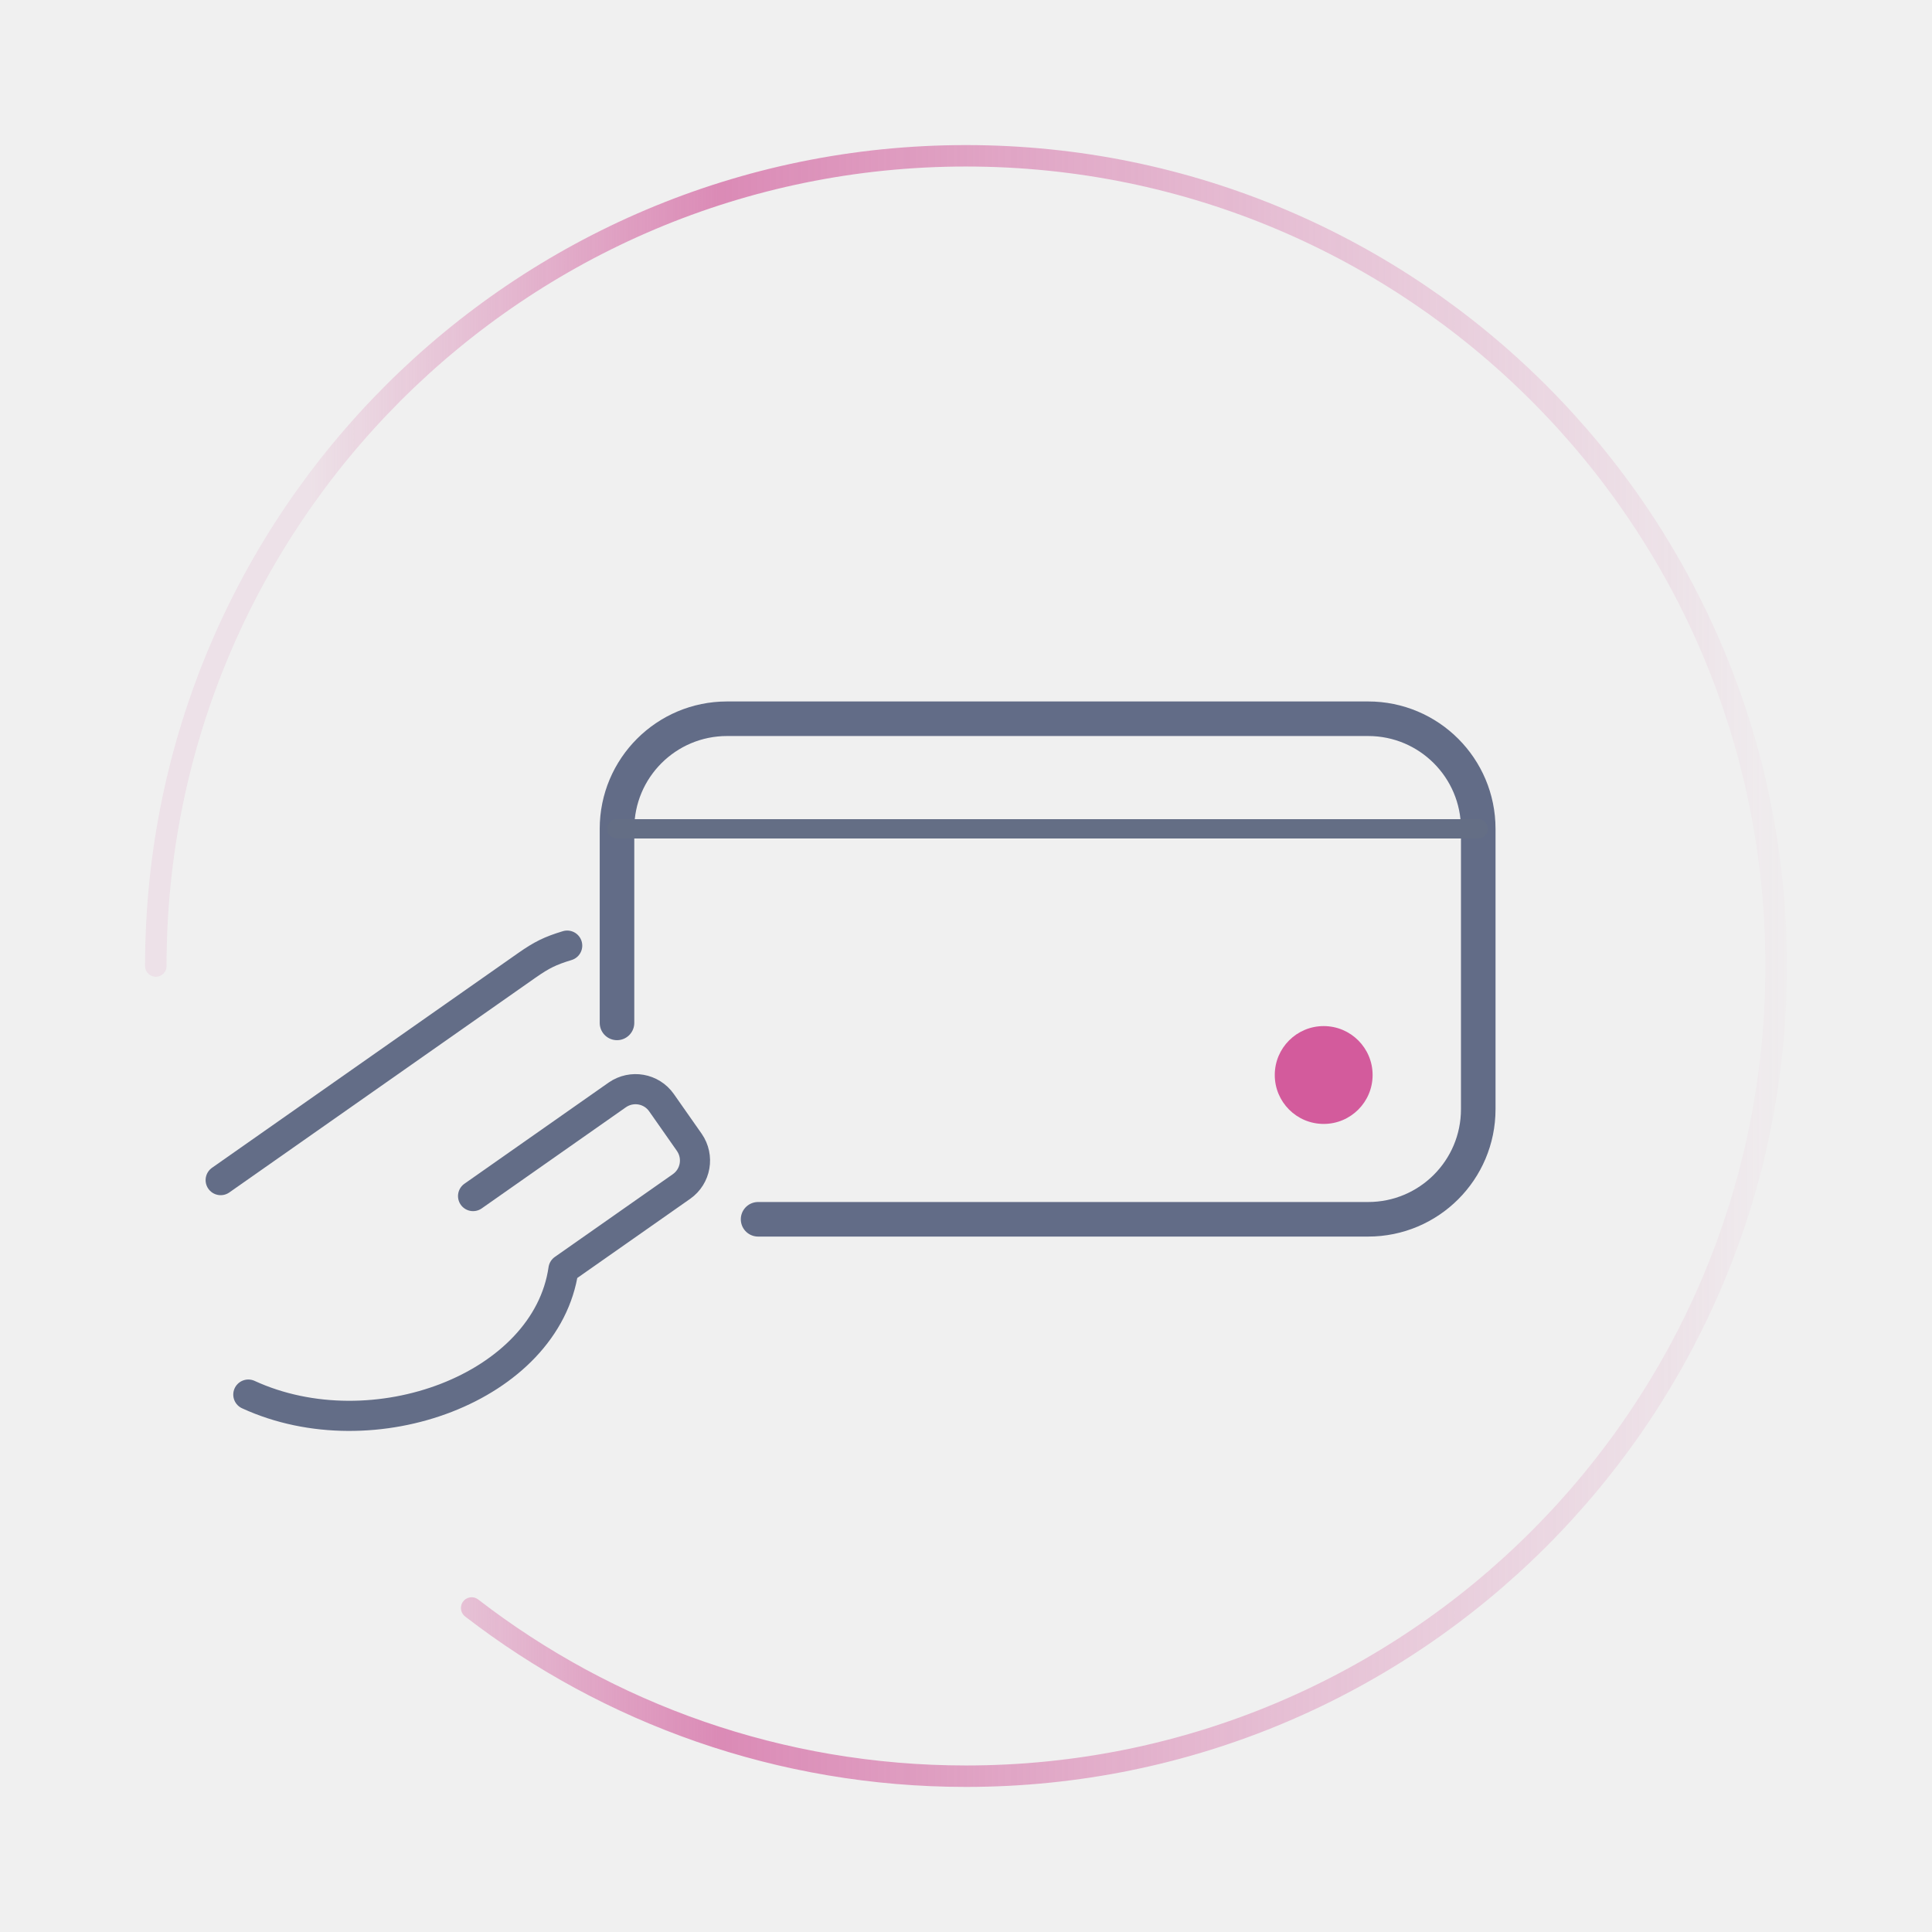
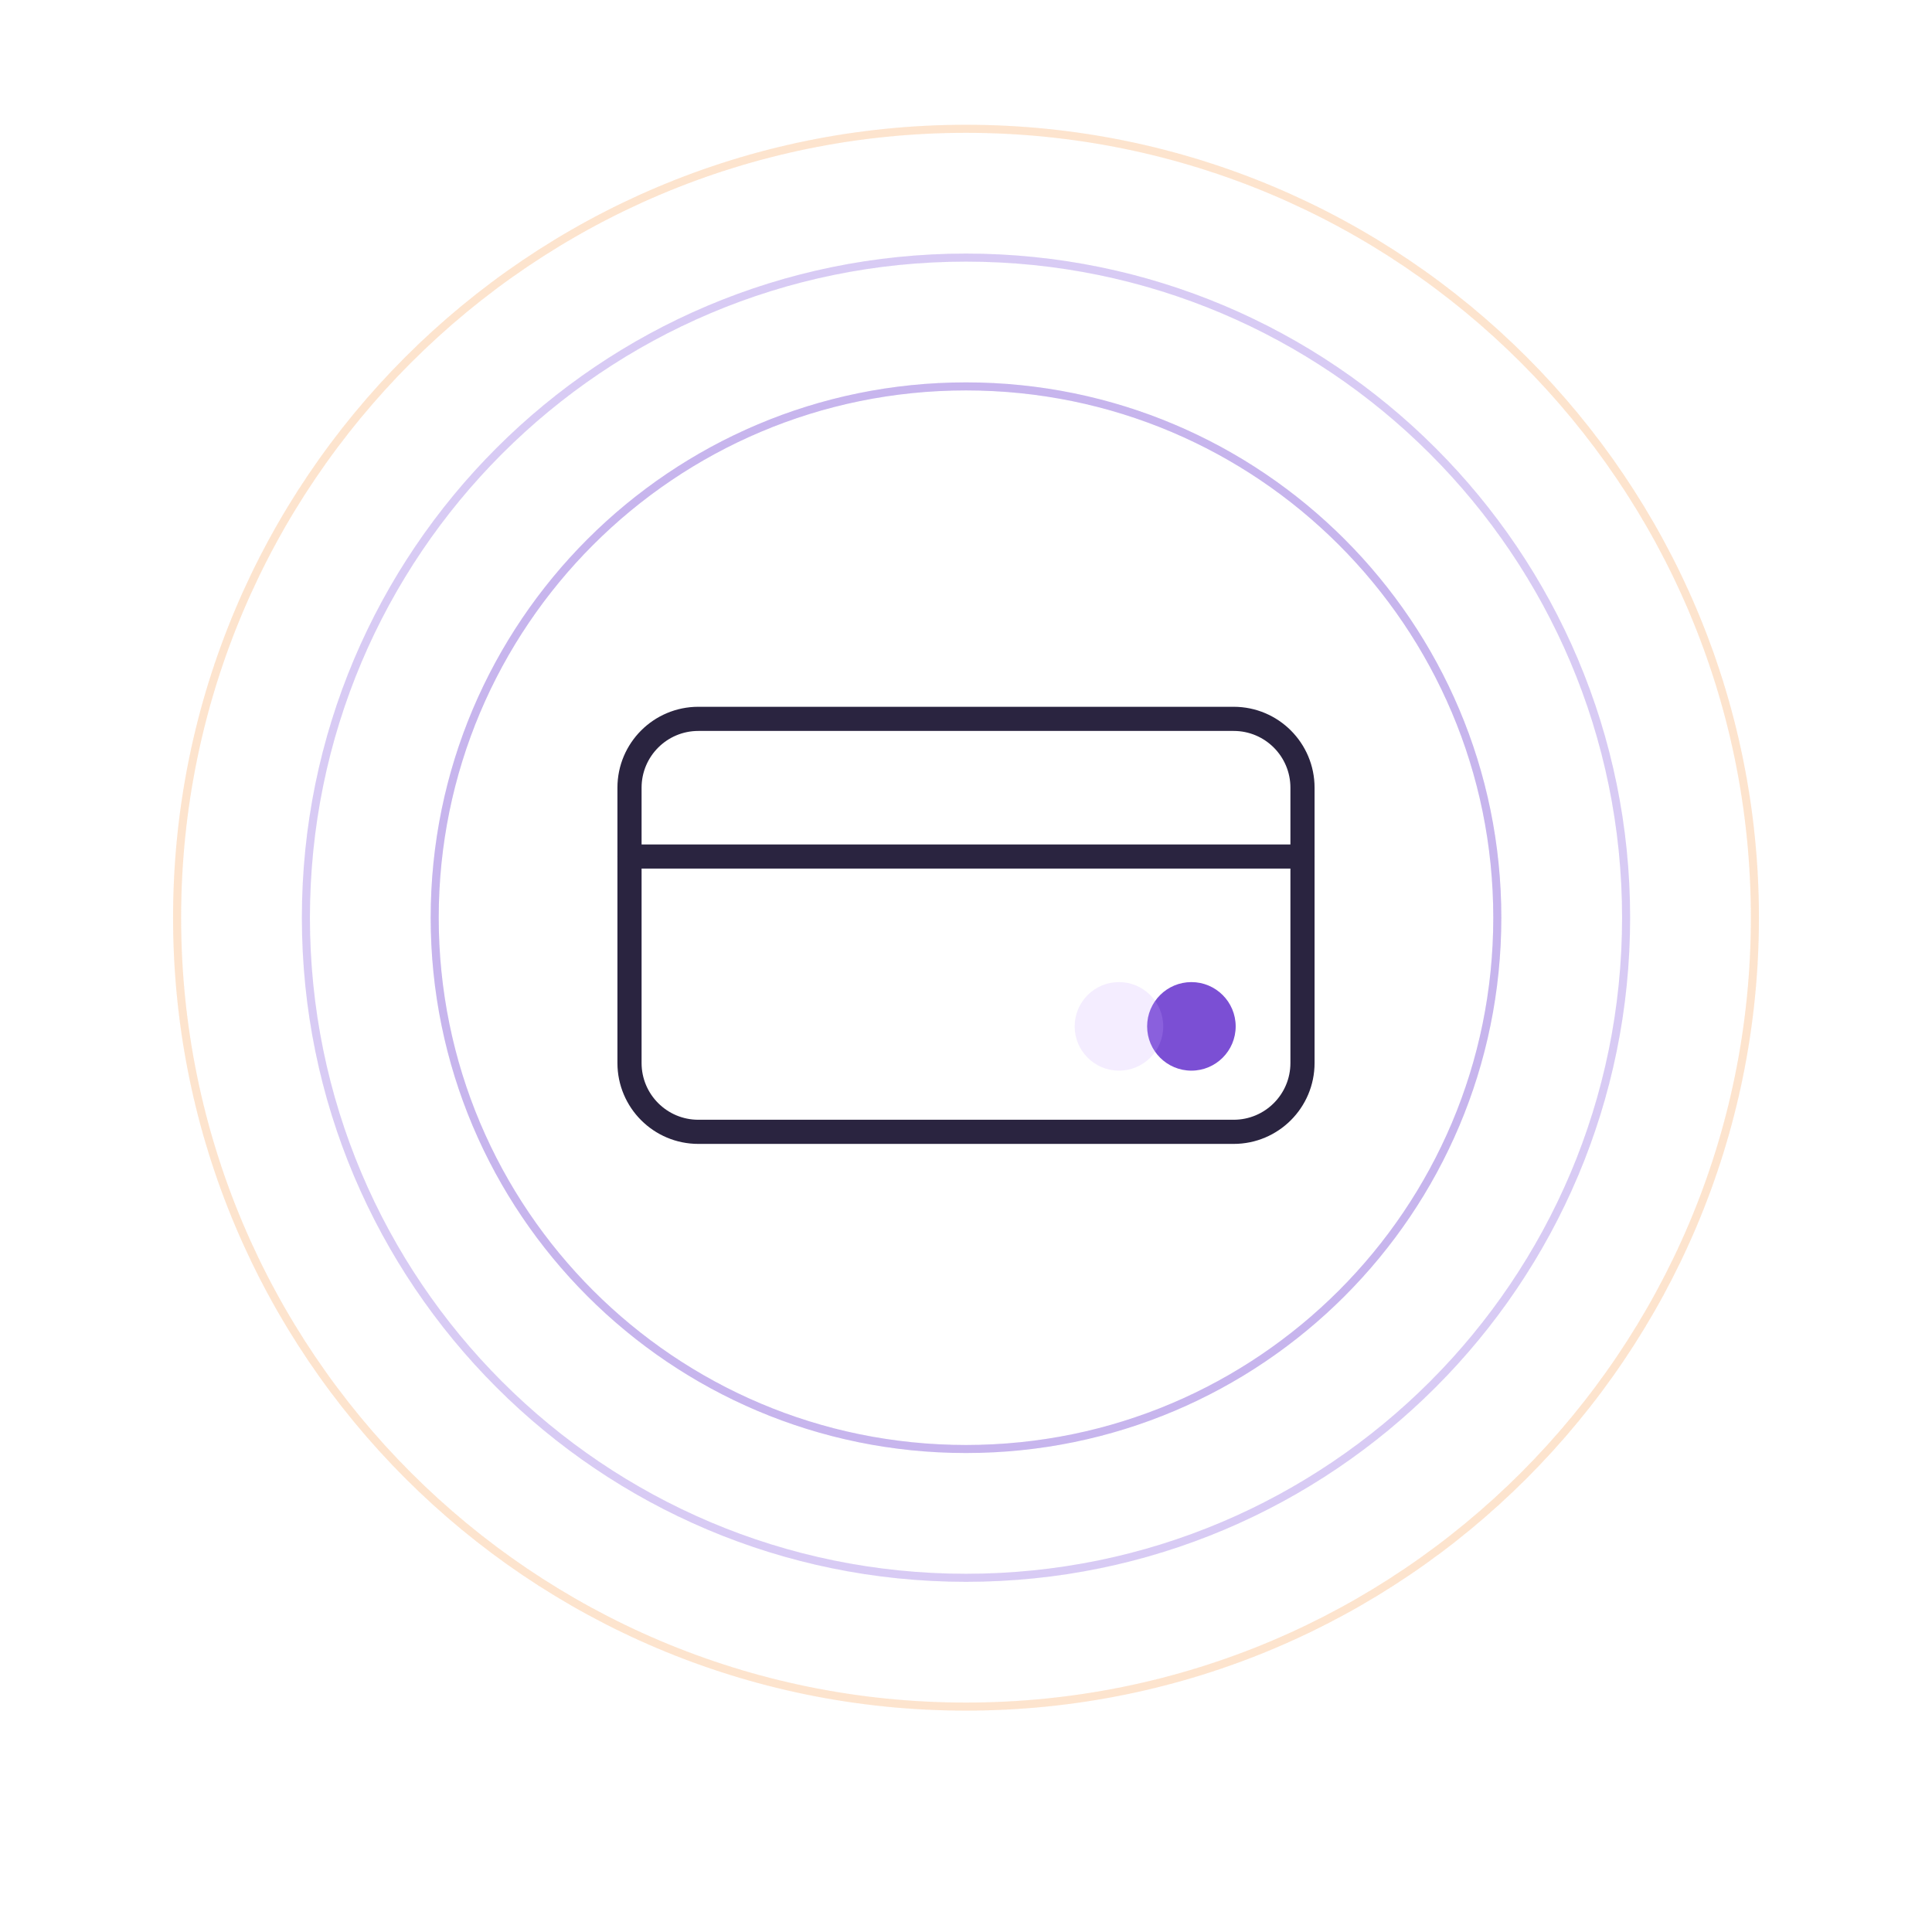
- <svg xmlns="http://www.w3.org/2000/svg" id="Layer_1" viewBox="0 0 109 109">
+ <svg xmlns="http://www.w3.org/2000/svg" width="480" height="480" viewBox="0 0 480 480" fill="none">
+   <g clip-path="url(#clip0_585_1889)">
+     <path d="M480 0H0V480H480V0Z" fill="white" />
+     <path d="M240 424C348.248 424 436 336.248 436 228C436 119.752 348.248 32 240 32C131.752 32 44 119.752 44 228C44 336.248 131.752 424 240 424Z" stroke="#FBB87A" stroke-opacity="0.2" stroke-width="2" stroke-linecap="round" />
+     <path d="M240 392C330.575 392 404 318.575 404 228C404 137.425 330.575 64 240 64C149.425 64 76 137.425 76 228C76 318.575 149.425 392 240 392Z" stroke="#7B4FD4" stroke-opacity="0.16" stroke-width="2" stroke-linecap="round" />
+     <path d="M240 360C312.902 360 372 300.902 372 228C372 155.098 312.902 96 240 96C167.098 96 108 155.098 108 228C108 300.902 167.098 360 240 360Z" stroke="#7B4FD4" stroke-opacity="0.24" stroke-width="2" stroke-linecap="round" />
+     <path d="M240 424C348.248 424 436 336.248 436 228C436 119.752 348.248 32 240 32C131.752 32 44 119.752 44 228C44 336.248 131.752 424 240 424Z" stroke="#FBB87A" stroke-opacity="0.2" stroke-width="2" stroke-linecap="round" />
+     <path d="M240 392C330.575 392 404 318.575 404 228C404 137.425 330.575 64 240 64C149.425 64 76 137.425 76 228C76 318.575 149.425 392 240 392Z" stroke="#7B4FD4" stroke-opacity="0.16" stroke-width="2" stroke-linecap="round" />
+     <path d="M240 360C312.902 360 372 300.902 372 228C372 155.098 312.902 96 240 96C167.098 96 108 155.098 108 228C108 300.902 167.098 360 240 360Z" stroke="#7B4FD4" stroke-opacity="0.24" stroke-width="2" stroke-linecap="round" />
+     <path d="M306.5 178.6H173.5C164.056 178.6 156.4 186.256 156.4 195.7V264.1C156.4 273.544 164.056 281.2 173.5 281.2H306.5C315.944 281.2 323.6 273.544 323.6 264.1V195.7C323.6 186.256 315.944 178.6 306.5 178.6Z" stroke="#2A2440" stroke-width="6" stroke-linecap="round" stroke-linejoin="round" />
+     <path d="M156.4 212.8H323.6" stroke="#2A2440" stroke-width="6" stroke-linecap="round" stroke-linejoin="round" />
+     <path d="M296 266C302.075 266 307 261.075 307 255C307 248.925 302.075 244 296 244C289.925 244 285 248.925 285 255C285 261.075 289.925 266 296 266Z" fill="#7B4FD4" />
+     <path d="M278 266C284.075 266 289 261.075 289 255C289 248.925 284.075 244 278 244C271.925 244 267 248.925 267 255C267 261.075 271.925 266 278 266Z" fill="#C9A8FF" fill-opacity="0.2" />
+   </g>
  <defs>
-     <linearGradient id="Namnlös_övertoning_3" x1="8.18" y1="54.5" x2="100.82" y2="54.5" gradientUnits="userSpaceOnUse">
-       <stop offset=".1" stop-color="#d15b9b" stop-opacity=".1" />
-       <stop offset=".35" stop-color="#d15b9b" stop-opacity=".68" />
-       <stop offset="1" stop-color="#d15b9b" stop-opacity=".02" />
-     </linearGradient>
+     <clipPath id="clip0_585_1889">
+       <rect width="480" height="480" fill="white" />
+     </clipPath>
  </defs>
-   <path d="M32,53.35c-.96.29-1.44.53-2.27,1.11l-17.28,12.12" fill="none" stroke="#636d87" stroke-linecap="round" stroke-linejoin="round" stroke-width="1.7" />
-   <path d="M14.01,78.68c7.05,3.24,16.82-.4,17.78-7.07l6.66-4.67c.81-.57,1-1.68.44-2.49l-1.57-2.24c-.57-.81-1.68-1-2.49-.44l-8.14,5.71" fill="none" stroke="#636d87" stroke-linecap="round" stroke-linejoin="round" stroke-width="1.7" />
-   <path d="M8.79,54.5c0-25.25,20.47-45.71,45.71-45.71s45.71,20.47,45.71,45.71-20.47,45.71-45.71,45.71c-10.5,0-20.18-3.54-27.89-9.49" fill="none" stroke="url(#Namnlös_övertoning_3)" stroke-linecap="round" stroke-linejoin="round" stroke-width="1.21" />
-   <path d="M42.77,68.79h34.42c3.43,0,6.21-2.78,6.21-6.21v-15.82c0-3.43-2.78-6.21-6.21-6.21h-36.17c-3.43,0-6.21,2.78-6.21,6.21v10.95" fill="none" stroke="#626c87" stroke-linecap="round" stroke-linejoin="round" stroke-width="1.95" />
-   <line x1="34.8" y1="46.76" x2="83.4" y2="46.76" fill="none" stroke="#646e85" stroke-linecap="round" stroke-linejoin="round" stroke-width="1.09" />
-   <circle cx="74.68" cy="60.65" r="2.76" fill="#d35b9c" />
</svg>
